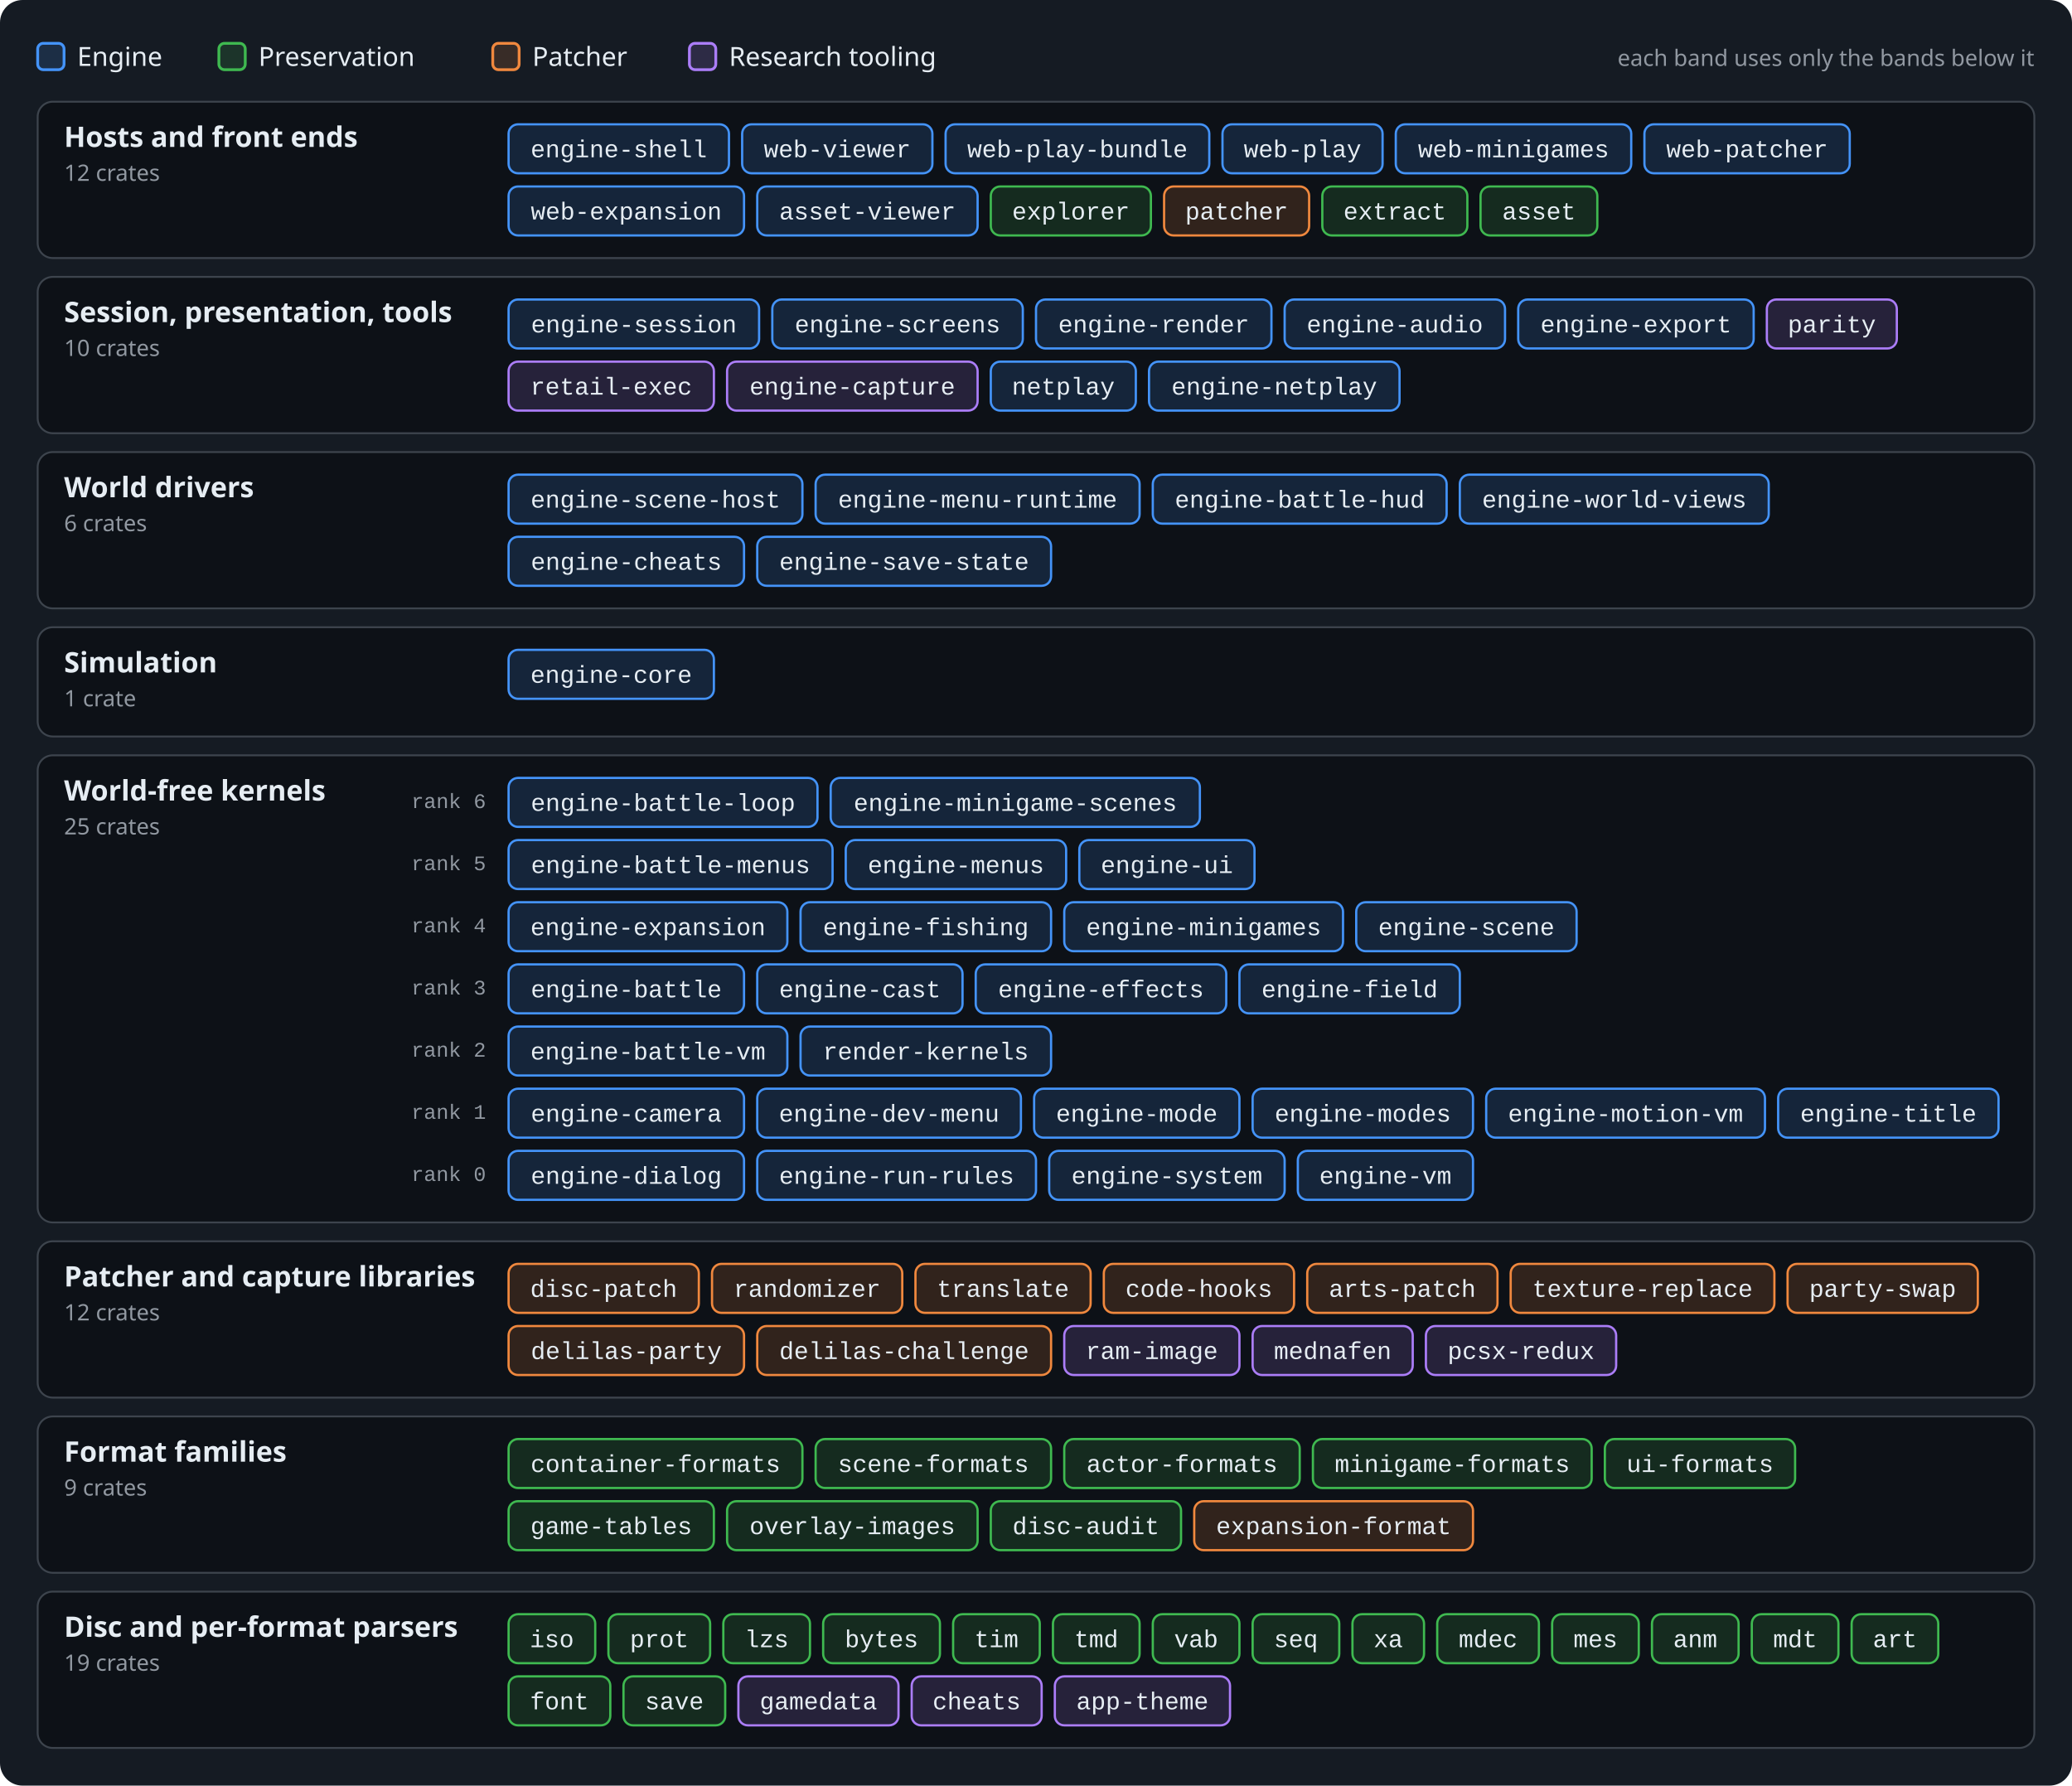
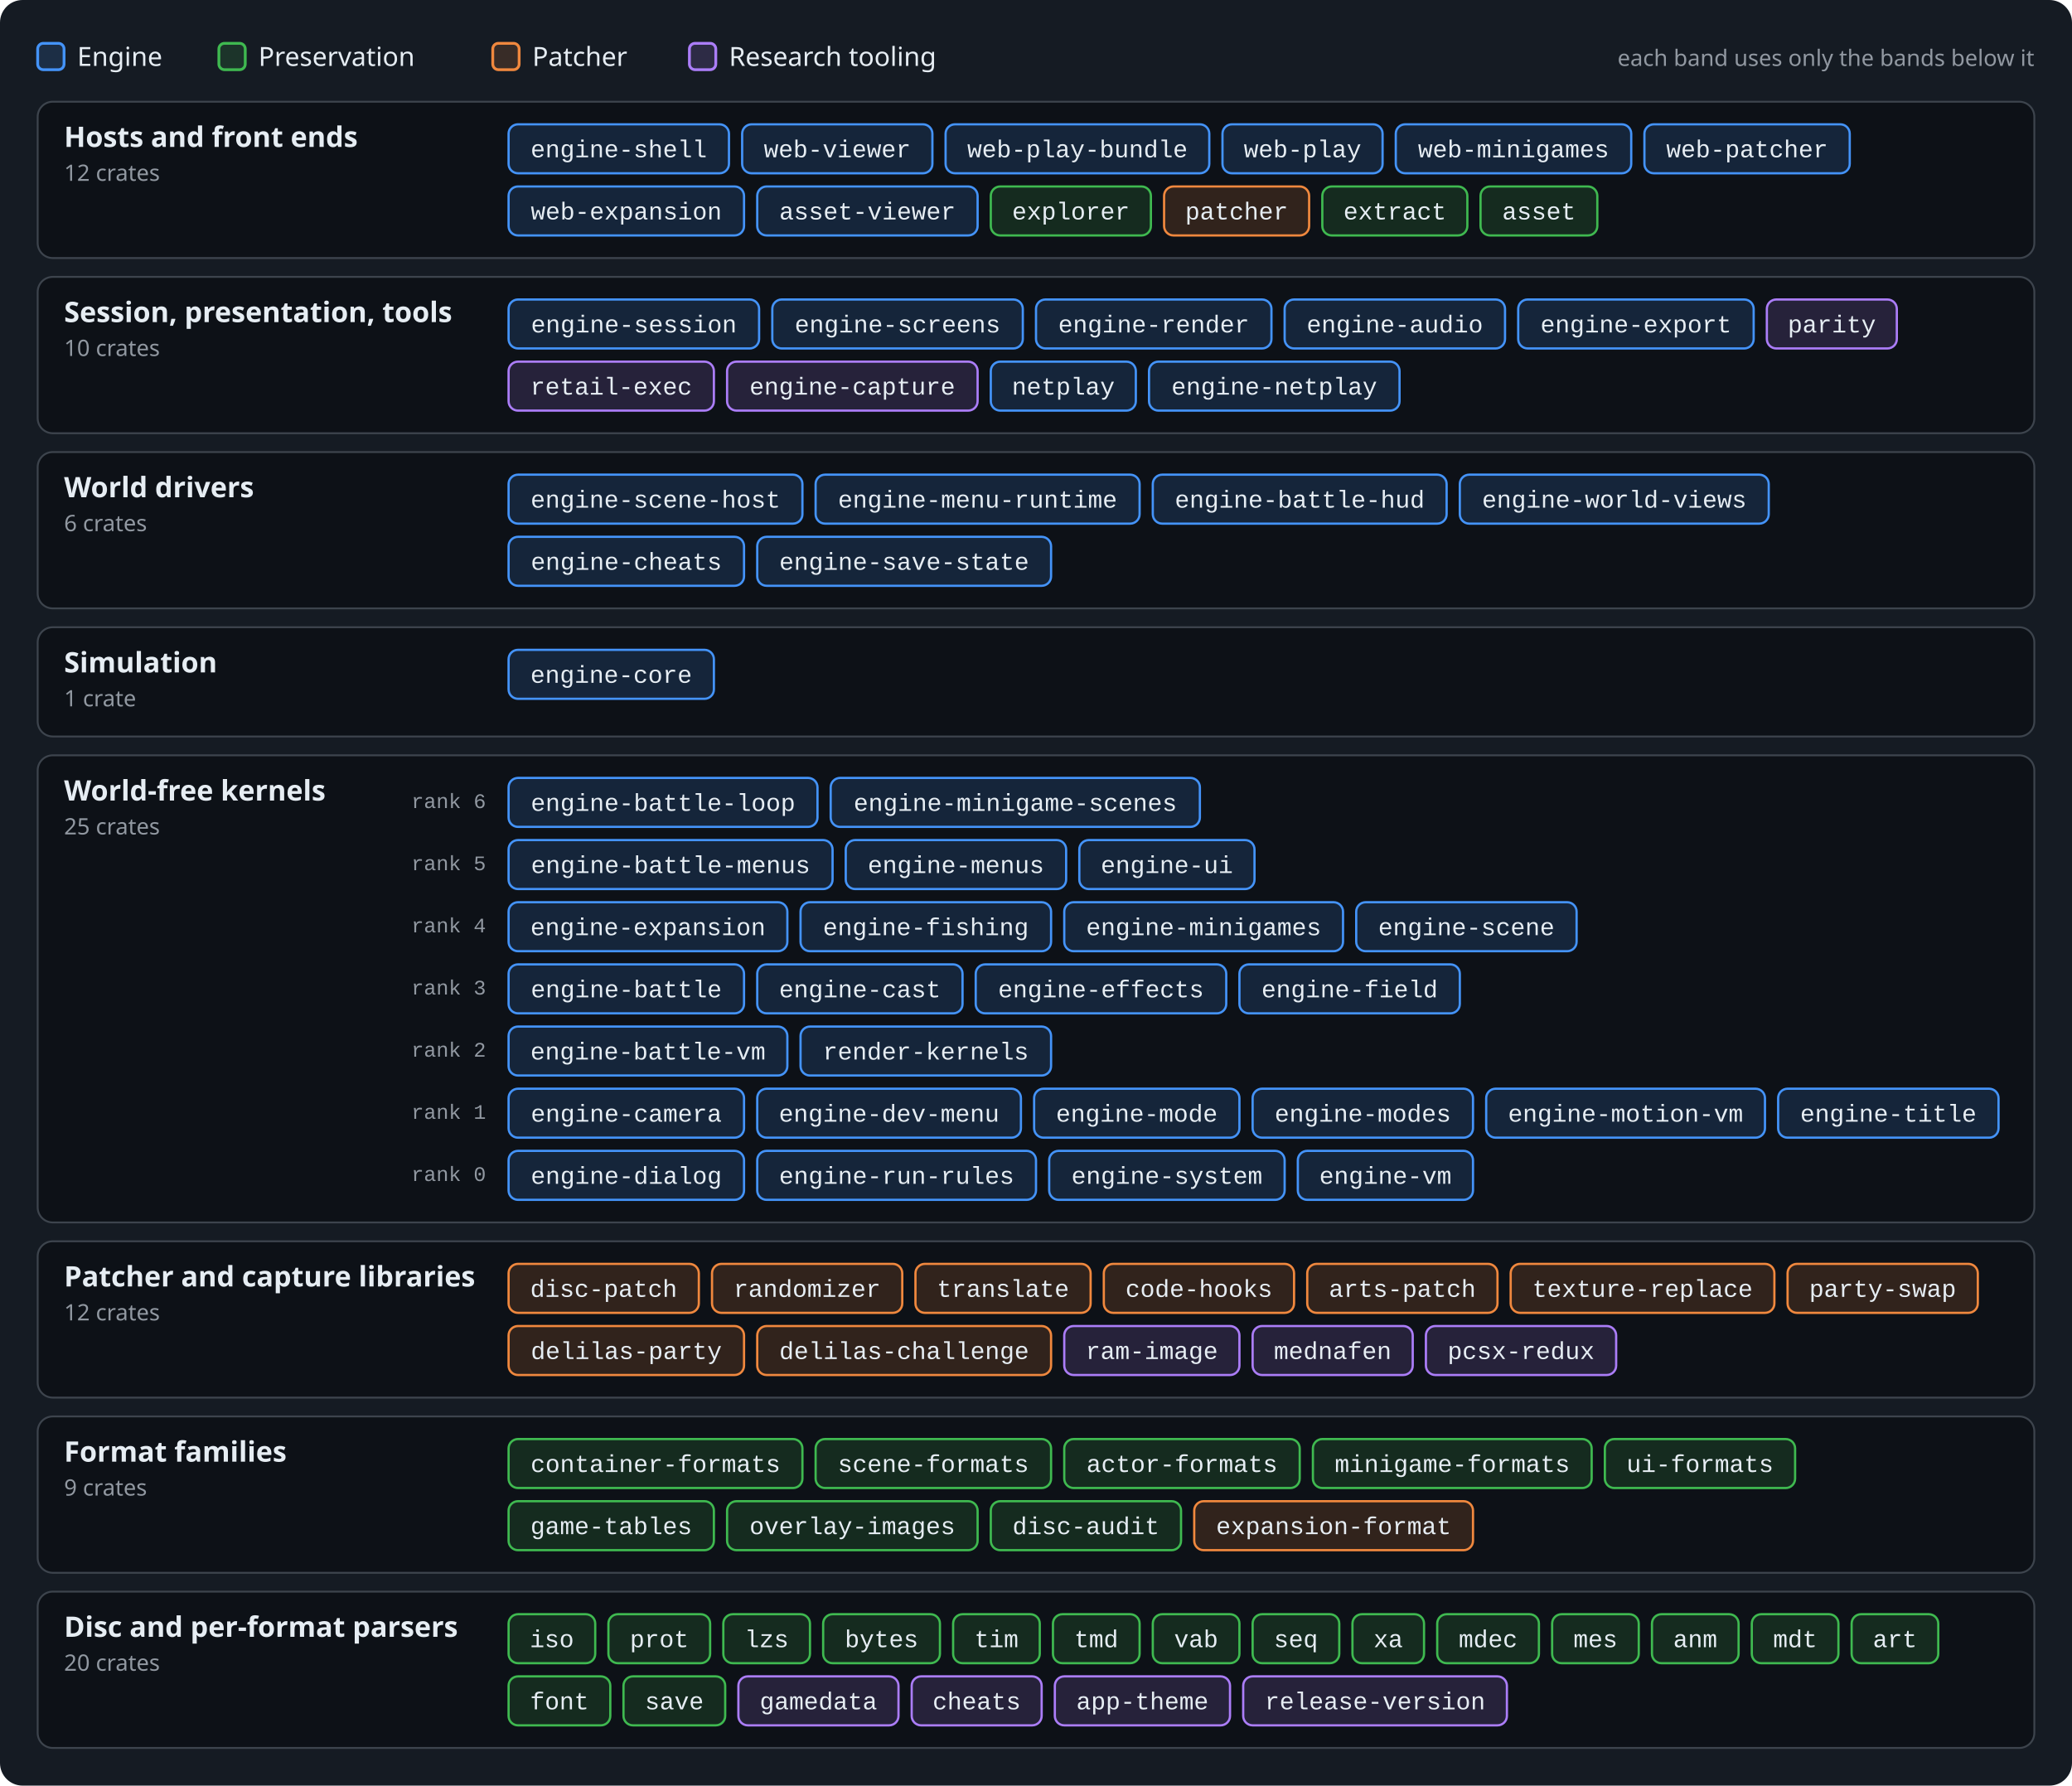
<svg xmlns="http://www.w3.org/2000/svg" viewBox="0 0 1100 948" width="1100" height="948" role="img" aria-labelledby="t d">
  <style>text{font-family:-apple-system, BlinkMacSystemFont, 'Segoe UI', 'Noto Sans', Helvetica, Arial, sans-serif;fill:#e6edf3}.ch{font-family:ui-monospace, SFMono-Regular, Menlo, Consolas, 'Liberation Mono', monospace;font-size:13px}.bt{font-size:15px;font-weight:600}.mu{font-size:12px;fill:#9198a1}.rk{font-family:ui-monospace, SFMono-Regular, Menlo, Consolas, 'Liberation Mono', monospace;font-size:11px;fill:#9198a1}.lg{font-size:14px}</style>
  <rect width="1100" height="948" rx="12" fill="#151b23" />
  <rect x="20" y="23" width="14" height="14" rx="3" fill="#4493f8" fill-opacity="0.16" stroke="#4493f8" stroke-width="1.5" />
  <text x="41" y="35" class="lg">Engine</text>
  <rect x="116.2" y="23" width="14" height="14" rx="3" fill="#3fb950" fill-opacity="0.16" stroke="#3fb950" stroke-width="1.5" />
  <text x="137.2" y="35" class="lg">Preservation</text>
  <rect x="261.6" y="23" width="14" height="14" rx="3" fill="#f0883e" fill-opacity="0.16" stroke="#f0883e" stroke-width="1.5" />
  <text x="282.6" y="35" class="lg">Patcher</text>
  <rect x="366" y="23" width="14" height="14" rx="3" fill="#ab7df8" fill-opacity="0.16" stroke="#ab7df8" stroke-width="1.5" />
  <text x="387" y="35" class="lg">Research tooling</text>
  <text x="1080" y="35" class="mu" text-anchor="end">each band uses only the bands below it</text>
  <rect x="20" y="54" width="1060" height="83" rx="8" fill="#0d1117" stroke="#3d444d" />
  <text x="34" y="78" class="bt">Hosts and front ends</text>
  <text x="34" y="96" class="mu">12 crates</text>
  <g>
    <rect x="270" y="66" width="117" height="26" rx="5" fill="#4493f8" fill-opacity="0.16" stroke="#4493f8" stroke-width="1.2" />
    <text x="328.5" y="83.5" class="ch" text-anchor="middle">engine-shell</text>
  </g>
  <g>
    <rect x="394" y="66" width="101" height="26" rx="5" fill="#4493f8" fill-opacity="0.16" stroke="#4493f8" stroke-width="1.2" />
    <text x="444.5" y="83.5" class="ch" text-anchor="middle">web-viewer</text>
  </g>
  <g>
    <rect x="502" y="66" width="140" height="26" rx="5" fill="#4493f8" fill-opacity="0.16" stroke="#4493f8" stroke-width="1.2" />
    <text x="572.0" y="83.5" class="ch" text-anchor="middle">web-play-bundle</text>
  </g>
  <g>
    <rect x="649" y="66" width="85" height="26" rx="5" fill="#4493f8" fill-opacity="0.16" stroke="#4493f8" stroke-width="1.2" />
    <text x="691.5" y="83.5" class="ch" text-anchor="middle">web-play</text>
  </g>
  <g>
    <rect x="741" y="66" width="125" height="26" rx="5" fill="#4493f8" fill-opacity="0.16" stroke="#4493f8" stroke-width="1.2" />
    <text x="803.5" y="83.5" class="ch" text-anchor="middle">web-minigames</text>
  </g>
  <g>
    <rect x="873" y="66" width="109" height="26" rx="5" fill="#4493f8" fill-opacity="0.16" stroke="#4493f8" stroke-width="1.2" />
    <text x="927.5" y="83.5" class="ch" text-anchor="middle">web-patcher</text>
  </g>
  <g>
    <rect x="270" y="99" width="125" height="26" rx="5" fill="#4493f8" fill-opacity="0.16" stroke="#4493f8" stroke-width="1.2" />
    <text x="332.5" y="116.5" class="ch" text-anchor="middle">web-expansion</text>
  </g>
  <g>
    <rect x="402" y="99" width="117" height="26" rx="5" fill="#4493f8" fill-opacity="0.16" stroke="#4493f8" stroke-width="1.2" />
    <text x="460.5" y="116.5" class="ch" text-anchor="middle">asset-viewer</text>
  </g>
  <g>
    <rect x="526" y="99" width="85" height="26" rx="5" fill="#3fb950" fill-opacity="0.16" stroke="#3fb950" stroke-width="1.2" />
    <text x="568.5" y="116.5" class="ch" text-anchor="middle">explorer</text>
  </g>
  <g>
    <rect x="618" y="99" width="77" height="26" rx="5" fill="#f0883e" fill-opacity="0.16" stroke="#f0883e" stroke-width="1.2" />
    <text x="656.5" y="116.5" class="ch" text-anchor="middle">patcher</text>
  </g>
  <g>
    <rect x="702" y="99" width="77" height="26" rx="5" fill="#3fb950" fill-opacity="0.16" stroke="#3fb950" stroke-width="1.2" />
    <text x="740.5" y="116.5" class="ch" text-anchor="middle">extract</text>
  </g>
  <g>
    <rect x="786" y="99" width="62" height="26" rx="5" fill="#3fb950" fill-opacity="0.16" stroke="#3fb950" stroke-width="1.2" />
    <text x="817.0" y="116.5" class="ch" text-anchor="middle">asset</text>
  </g>
  <rect x="20" y="147" width="1060" height="83" rx="8" fill="#0d1117" stroke="#3d444d" />
  <text x="34" y="171" class="bt">Session, presentation, tools</text>
  <text x="34" y="189" class="mu">10 crates</text>
  <g>
    <rect x="270" y="159" width="133" height="26" rx="5" fill="#4493f8" fill-opacity="0.16" stroke="#4493f8" stroke-width="1.2" />
    <text x="336.5" y="176.5" class="ch" text-anchor="middle">engine-session</text>
  </g>
  <g>
    <rect x="410" y="159" width="133" height="26" rx="5" fill="#4493f8" fill-opacity="0.16" stroke="#4493f8" stroke-width="1.2" />
    <text x="476.5" y="176.5" class="ch" text-anchor="middle">engine-screens</text>
  </g>
  <g>
    <rect x="550" y="159" width="125" height="26" rx="5" fill="#4493f8" fill-opacity="0.16" stroke="#4493f8" stroke-width="1.2" />
    <text x="612.5" y="176.5" class="ch" text-anchor="middle">engine-render</text>
  </g>
  <g>
    <rect x="682" y="159" width="117" height="26" rx="5" fill="#4493f8" fill-opacity="0.16" stroke="#4493f8" stroke-width="1.2" />
    <text x="740.5" y="176.5" class="ch" text-anchor="middle">engine-audio</text>
  </g>
  <g>
    <rect x="806" y="159" width="125" height="26" rx="5" fill="#4493f8" fill-opacity="0.16" stroke="#4493f8" stroke-width="1.2" />
    <text x="868.5" y="176.5" class="ch" text-anchor="middle">engine-export</text>
  </g>
  <g>
    <rect x="938" y="159" width="69" height="26" rx="5" fill="#ab7df8" fill-opacity="0.16" stroke="#ab7df8" stroke-width="1.2" />
    <text x="972.5" y="176.5" class="ch" text-anchor="middle">parity</text>
  </g>
  <g>
    <rect x="270" y="192" width="109" height="26" rx="5" fill="#ab7df8" fill-opacity="0.16" stroke="#ab7df8" stroke-width="1.2" />
    <text x="324.5" y="209.5" class="ch" text-anchor="middle">retail-exec</text>
  </g>
  <g>
    <rect x="386" y="192" width="133" height="26" rx="5" fill="#ab7df8" fill-opacity="0.16" stroke="#ab7df8" stroke-width="1.2" />
    <text x="452.5" y="209.5" class="ch" text-anchor="middle">engine-capture</text>
  </g>
  <g>
    <rect x="526" y="192" width="77" height="26" rx="5" fill="#4493f8" fill-opacity="0.16" stroke="#4493f8" stroke-width="1.2" />
    <text x="564.5" y="209.5" class="ch" text-anchor="middle">netplay</text>
  </g>
  <g>
    <rect x="610" y="192" width="133" height="26" rx="5" fill="#4493f8" fill-opacity="0.16" stroke="#4493f8" stroke-width="1.2" />
    <text x="676.5" y="209.5" class="ch" text-anchor="middle">engine-netplay</text>
  </g>
  <rect x="20" y="240" width="1060" height="83" rx="8" fill="#0d1117" stroke="#3d444d" />
  <text x="34" y="264" class="bt">World drivers</text>
  <text x="34" y="282" class="mu">6 crates</text>
  <g>
    <rect x="270" y="252" width="156" height="26" rx="5" fill="#4493f8" fill-opacity="0.16" stroke="#4493f8" stroke-width="1.2" />
    <text x="348.0" y="269.5" class="ch" text-anchor="middle">engine-scene-host</text>
  </g>
  <g>
    <rect x="433" y="252" width="172" height="26" rx="5" fill="#4493f8" fill-opacity="0.16" stroke="#4493f8" stroke-width="1.2" />
    <text x="519.0" y="269.5" class="ch" text-anchor="middle">engine-menu-runtime</text>
  </g>
  <g>
    <rect x="612" y="252" width="156" height="26" rx="5" fill="#4493f8" fill-opacity="0.16" stroke="#4493f8" stroke-width="1.2" />
    <text x="690.0" y="269.5" class="ch" text-anchor="middle">engine-battle-hud</text>
  </g>
  <g>
    <rect x="775" y="252" width="164" height="26" rx="5" fill="#4493f8" fill-opacity="0.16" stroke="#4493f8" stroke-width="1.2" />
    <text x="857.0" y="269.5" class="ch" text-anchor="middle">engine-world-views</text>
  </g>
  <g>
    <rect x="270" y="285" width="125" height="26" rx="5" fill="#4493f8" fill-opacity="0.16" stroke="#4493f8" stroke-width="1.2" />
    <text x="332.5" y="302.5" class="ch" text-anchor="middle">engine-cheats</text>
  </g>
  <g>
    <rect x="402" y="285" width="156" height="26" rx="5" fill="#4493f8" fill-opacity="0.16" stroke="#4493f8" stroke-width="1.2" />
    <text x="480.0" y="302.5" class="ch" text-anchor="middle">engine-save-state</text>
  </g>
  <rect x="20" y="333" width="1060" height="58" rx="8" fill="#0d1117" stroke="#3d444d" />
  <text x="34" y="357" class="bt">Simulation</text>
  <text x="34" y="375" class="mu">1 crate</text>
  <g>
    <rect x="270" y="345" width="109" height="26" rx="5" fill="#4493f8" fill-opacity="0.16" stroke="#4493f8" stroke-width="1.2" />
    <text x="324.5" y="362.5" class="ch" text-anchor="middle">engine-core</text>
  </g>
  <rect x="20" y="401" width="1060" height="248" rx="8" fill="#0d1117" stroke="#3d444d" />
  <text x="34" y="425" class="bt">World-free kernels</text>
  <text x="34" y="443" class="mu">25 crates</text>
  <text x="258" y="429" class="rk" text-anchor="end">rank 6</text>
  <g>
    <rect x="270" y="413" width="164" height="26" rx="5" fill="#4493f8" fill-opacity="0.16" stroke="#4493f8" stroke-width="1.2" />
    <text x="352.0" y="430.5" class="ch" text-anchor="middle">engine-battle-loop</text>
  </g>
  <g>
    <rect x="441" y="413" width="196" height="26" rx="5" fill="#4493f8" fill-opacity="0.16" stroke="#4493f8" stroke-width="1.2" />
    <text x="539.0" y="430.5" class="ch" text-anchor="middle">engine-minigame-scenes</text>
  </g>
  <text x="258" y="462" class="rk" text-anchor="end">rank 5</text>
  <g>
    <rect x="270" y="446" width="172" height="26" rx="5" fill="#4493f8" fill-opacity="0.16" stroke="#4493f8" stroke-width="1.2" />
    <text x="356.0" y="463.5" class="ch" text-anchor="middle">engine-battle-menus</text>
  </g>
  <g>
    <rect x="449" y="446" width="117" height="26" rx="5" fill="#4493f8" fill-opacity="0.16" stroke="#4493f8" stroke-width="1.2" />
    <text x="507.5" y="463.5" class="ch" text-anchor="middle">engine-menus</text>
  </g>
  <g>
    <rect x="573" y="446" width="93" height="26" rx="5" fill="#4493f8" fill-opacity="0.16" stroke="#4493f8" stroke-width="1.2" />
    <text x="619.5" y="463.5" class="ch" text-anchor="middle">engine-ui</text>
  </g>
  <text x="258" y="495" class="rk" text-anchor="end">rank 4</text>
  <g>
    <rect x="270" y="479" width="148" height="26" rx="5" fill="#4493f8" fill-opacity="0.16" stroke="#4493f8" stroke-width="1.2" />
    <text x="344.0" y="496.5" class="ch" text-anchor="middle">engine-expansion</text>
  </g>
  <g>
    <rect x="425" y="479" width="133" height="26" rx="5" fill="#4493f8" fill-opacity="0.16" stroke="#4493f8" stroke-width="1.2" />
    <text x="491.5" y="496.5" class="ch" text-anchor="middle">engine-fishing</text>
  </g>
  <g>
    <rect x="565" y="479" width="148" height="26" rx="5" fill="#4493f8" fill-opacity="0.16" stroke="#4493f8" stroke-width="1.2" />
    <text x="639.0" y="496.5" class="ch" text-anchor="middle">engine-minigames</text>
  </g>
  <g>
    <rect x="720" y="479" width="117" height="26" rx="5" fill="#4493f8" fill-opacity="0.16" stroke="#4493f8" stroke-width="1.2" />
    <text x="778.5" y="496.5" class="ch" text-anchor="middle">engine-scene</text>
  </g>
  <text x="258" y="528" class="rk" text-anchor="end">rank 3</text>
  <g>
    <rect x="270" y="512" width="125" height="26" rx="5" fill="#4493f8" fill-opacity="0.16" stroke="#4493f8" stroke-width="1.2" />
    <text x="332.5" y="529.5" class="ch" text-anchor="middle">engine-battle</text>
  </g>
  <g>
    <rect x="402" y="512" width="109" height="26" rx="5" fill="#4493f8" fill-opacity="0.16" stroke="#4493f8" stroke-width="1.2" />
    <text x="456.5" y="529.5" class="ch" text-anchor="middle">engine-cast</text>
  </g>
  <g>
    <rect x="518" y="512" width="133" height="26" rx="5" fill="#4493f8" fill-opacity="0.16" stroke="#4493f8" stroke-width="1.2" />
    <text x="584.5" y="529.5" class="ch" text-anchor="middle">engine-effects</text>
  </g>
  <g>
    <rect x="658" y="512" width="117" height="26" rx="5" fill="#4493f8" fill-opacity="0.16" stroke="#4493f8" stroke-width="1.2" />
    <text x="716.5" y="529.5" class="ch" text-anchor="middle">engine-field</text>
  </g>
  <text x="258" y="561" class="rk" text-anchor="end">rank 2</text>
  <g>
    <rect x="270" y="545" width="148" height="26" rx="5" fill="#4493f8" fill-opacity="0.16" stroke="#4493f8" stroke-width="1.2" />
    <text x="344.0" y="562.5" class="ch" text-anchor="middle">engine-battle-vm</text>
  </g>
  <g>
    <rect x="425" y="545" width="133" height="26" rx="5" fill="#4493f8" fill-opacity="0.16" stroke="#4493f8" stroke-width="1.2" />
    <text x="491.5" y="562.5" class="ch" text-anchor="middle">render-kernels</text>
  </g>
  <text x="258" y="594" class="rk" text-anchor="end">rank 1</text>
  <g>
    <rect x="270" y="578" width="125" height="26" rx="5" fill="#4493f8" fill-opacity="0.16" stroke="#4493f8" stroke-width="1.2" />
    <text x="332.5" y="595.5" class="ch" text-anchor="middle">engine-camera</text>
  </g>
  <g>
    <rect x="402" y="578" width="140" height="26" rx="5" fill="#4493f8" fill-opacity="0.16" stroke="#4493f8" stroke-width="1.2" />
    <text x="472.0" y="595.5" class="ch" text-anchor="middle">engine-dev-menu</text>
  </g>
  <g>
    <rect x="549" y="578" width="109" height="26" rx="5" fill="#4493f8" fill-opacity="0.16" stroke="#4493f8" stroke-width="1.2" />
    <text x="603.5" y="595.5" class="ch" text-anchor="middle">engine-mode</text>
  </g>
  <g>
    <rect x="665" y="578" width="117" height="26" rx="5" fill="#4493f8" fill-opacity="0.16" stroke="#4493f8" stroke-width="1.2" />
    <text x="723.5" y="595.5" class="ch" text-anchor="middle">engine-modes</text>
  </g>
  <g>
    <rect x="789" y="578" width="148" height="26" rx="5" fill="#4493f8" fill-opacity="0.16" stroke="#4493f8" stroke-width="1.2" />
    <text x="863.0" y="595.5" class="ch" text-anchor="middle">engine-motion-vm</text>
  </g>
  <g>
    <rect x="944" y="578" width="117" height="26" rx="5" fill="#4493f8" fill-opacity="0.16" stroke="#4493f8" stroke-width="1.2" />
    <text x="1002.5" y="595.5" class="ch" text-anchor="middle">engine-title</text>
  </g>
  <text x="258" y="627" class="rk" text-anchor="end">rank 0</text>
  <g>
    <rect x="270" y="611" width="125" height="26" rx="5" fill="#4493f8" fill-opacity="0.16" stroke="#4493f8" stroke-width="1.2" />
    <text x="332.5" y="628.5" class="ch" text-anchor="middle">engine-dialog</text>
  </g>
  <g>
    <rect x="402" y="611" width="148" height="26" rx="5" fill="#4493f8" fill-opacity="0.16" stroke="#4493f8" stroke-width="1.2" />
    <text x="476.0" y="628.5" class="ch" text-anchor="middle">engine-run-rules</text>
  </g>
  <g>
    <rect x="557" y="611" width="125" height="26" rx="5" fill="#4493f8" fill-opacity="0.16" stroke="#4493f8" stroke-width="1.2" />
    <text x="619.5" y="628.5" class="ch" text-anchor="middle">engine-system</text>
  </g>
  <g>
    <rect x="689" y="611" width="93" height="26" rx="5" fill="#4493f8" fill-opacity="0.16" stroke="#4493f8" stroke-width="1.2" />
    <text x="735.5" y="628.5" class="ch" text-anchor="middle">engine-vm</text>
  </g>
  <rect x="20" y="659" width="1060" height="83" rx="8" fill="#0d1117" stroke="#3d444d" />
  <text x="34" y="683" class="bt">Patcher and capture libraries</text>
  <text x="34" y="701" class="mu">12 crates</text>
  <g>
    <rect x="270" y="671" width="101" height="26" rx="5" fill="#f0883e" fill-opacity="0.16" stroke="#f0883e" stroke-width="1.2" />
    <text x="320.5" y="688.5" class="ch" text-anchor="middle">disc-patch</text>
  </g>
  <g>
    <rect x="378" y="671" width="101" height="26" rx="5" fill="#f0883e" fill-opacity="0.16" stroke="#f0883e" stroke-width="1.2" />
    <text x="428.5" y="688.5" class="ch" text-anchor="middle">randomizer</text>
  </g>
  <g>
    <rect x="486" y="671" width="93" height="26" rx="5" fill="#f0883e" fill-opacity="0.16" stroke="#f0883e" stroke-width="1.2" />
    <text x="532.5" y="688.5" class="ch" text-anchor="middle">translate</text>
  </g>
  <g>
    <rect x="586" y="671" width="101" height="26" rx="5" fill="#f0883e" fill-opacity="0.16" stroke="#f0883e" stroke-width="1.2" />
    <text x="636.5" y="688.5" class="ch" text-anchor="middle">code-hooks</text>
  </g>
  <g>
    <rect x="694" y="671" width="101" height="26" rx="5" fill="#f0883e" fill-opacity="0.16" stroke="#f0883e" stroke-width="1.2" />
    <text x="744.5" y="688.5" class="ch" text-anchor="middle">arts-patch</text>
  </g>
  <g>
    <rect x="802" y="671" width="140" height="26" rx="5" fill="#f0883e" fill-opacity="0.16" stroke="#f0883e" stroke-width="1.2" />
    <text x="872.0" y="688.5" class="ch" text-anchor="middle">texture-replace</text>
  </g>
  <g>
    <rect x="949" y="671" width="101" height="26" rx="5" fill="#f0883e" fill-opacity="0.16" stroke="#f0883e" stroke-width="1.2" />
    <text x="999.5" y="688.5" class="ch" text-anchor="middle">party-swap</text>
  </g>
  <g>
    <rect x="270" y="704" width="125" height="26" rx="5" fill="#f0883e" fill-opacity="0.16" stroke="#f0883e" stroke-width="1.2" />
    <text x="332.5" y="721.5" class="ch" text-anchor="middle">delilas-party</text>
  </g>
  <g>
    <rect x="402" y="704" width="156" height="26" rx="5" fill="#f0883e" fill-opacity="0.16" stroke="#f0883e" stroke-width="1.2" />
    <text x="480.0" y="721.5" class="ch" text-anchor="middle">delilas-challenge</text>
  </g>
  <g>
    <rect x="565" y="704" width="93" height="26" rx="5" fill="#ab7df8" fill-opacity="0.16" stroke="#ab7df8" stroke-width="1.2" />
    <text x="611.5" y="721.5" class="ch" text-anchor="middle">ram-image</text>
  </g>
  <g>
    <rect x="665" y="704" width="85" height="26" rx="5" fill="#ab7df8" fill-opacity="0.16" stroke="#ab7df8" stroke-width="1.2" />
    <text x="707.5" y="721.5" class="ch" text-anchor="middle">mednafen</text>
  </g>
  <g>
    <rect x="757" y="704" width="101" height="26" rx="5" fill="#ab7df8" fill-opacity="0.16" stroke="#ab7df8" stroke-width="1.2" />
    <text x="807.5" y="721.5" class="ch" text-anchor="middle">pcsx-redux</text>
  </g>
  <rect x="20" y="752" width="1060" height="83" rx="8" fill="#0d1117" stroke="#3d444d" />
  <text x="34" y="776" class="bt">Format families</text>
  <text x="34" y="794" class="mu">9 crates</text>
  <g>
    <rect x="270" y="764" width="156" height="26" rx="5" fill="#3fb950" fill-opacity="0.16" stroke="#3fb950" stroke-width="1.2" />
    <text x="348.0" y="781.5" class="ch" text-anchor="middle">container-formats</text>
  </g>
  <g>
    <rect x="433" y="764" width="125" height="26" rx="5" fill="#3fb950" fill-opacity="0.16" stroke="#3fb950" stroke-width="1.2" />
    <text x="495.5" y="781.5" class="ch" text-anchor="middle">scene-formats</text>
  </g>
  <g>
    <rect x="565" y="764" width="125" height="26" rx="5" fill="#3fb950" fill-opacity="0.16" stroke="#3fb950" stroke-width="1.2" />
    <text x="627.5" y="781.5" class="ch" text-anchor="middle">actor-formats</text>
  </g>
  <g>
    <rect x="697" y="764" width="148" height="26" rx="5" fill="#3fb950" fill-opacity="0.16" stroke="#3fb950" stroke-width="1.2" />
    <text x="771.0" y="781.5" class="ch" text-anchor="middle">minigame-formats</text>
  </g>
  <g>
    <rect x="852" y="764" width="101" height="26" rx="5" fill="#3fb950" fill-opacity="0.16" stroke="#3fb950" stroke-width="1.2" />
    <text x="902.5" y="781.5" class="ch" text-anchor="middle">ui-formats</text>
  </g>
  <g>
    <rect x="270" y="797" width="109" height="26" rx="5" fill="#3fb950" fill-opacity="0.16" stroke="#3fb950" stroke-width="1.2" />
    <text x="324.5" y="814.5" class="ch" text-anchor="middle">game-tables</text>
  </g>
  <g>
    <rect x="386" y="797" width="133" height="26" rx="5" fill="#3fb950" fill-opacity="0.16" stroke="#3fb950" stroke-width="1.2" />
    <text x="452.5" y="814.5" class="ch" text-anchor="middle">overlay-images</text>
  </g>
  <g>
    <rect x="526" y="797" width="101" height="26" rx="5" fill="#3fb950" fill-opacity="0.16" stroke="#3fb950" stroke-width="1.2" />
    <text x="576.5" y="814.5" class="ch" text-anchor="middle">disc-audit</text>
  </g>
  <g>
    <rect x="634" y="797" width="148" height="26" rx="5" fill="#f0883e" fill-opacity="0.16" stroke="#f0883e" stroke-width="1.2" />
    <text x="708.0" y="814.5" class="ch" text-anchor="middle">expansion-format</text>
  </g>
  <rect x="20" y="845" width="1060" height="83" rx="8" fill="#0d1117" stroke="#3d444d" />
  <text x="34" y="869" class="bt">Disc and per-format parsers</text>
-   <text x="34" y="887" class="mu">19 crates</text>
+   <text x="34" y="887" class="mu">20 crates</text>
  <g>
    <rect x="270" y="857" width="46" height="26" rx="5" fill="#3fb950" fill-opacity="0.16" stroke="#3fb950" stroke-width="1.2" />
    <text x="293.0" y="874.5" class="ch" text-anchor="middle">iso</text>
  </g>
  <g>
    <rect x="323" y="857" width="54" height="26" rx="5" fill="#3fb950" fill-opacity="0.16" stroke="#3fb950" stroke-width="1.2" />
    <text x="350.0" y="874.5" class="ch" text-anchor="middle">prot</text>
  </g>
  <g>
    <rect x="384" y="857" width="46" height="26" rx="5" fill="#3fb950" fill-opacity="0.16" stroke="#3fb950" stroke-width="1.2" />
    <text x="407.0" y="874.5" class="ch" text-anchor="middle">lzs</text>
  </g>
  <g>
    <rect x="437" y="857" width="62" height="26" rx="5" fill="#3fb950" fill-opacity="0.16" stroke="#3fb950" stroke-width="1.2" />
    <text x="468.0" y="874.5" class="ch" text-anchor="middle">bytes</text>
  </g>
  <g>
    <rect x="506" y="857" width="46" height="26" rx="5" fill="#3fb950" fill-opacity="0.16" stroke="#3fb950" stroke-width="1.2" />
    <text x="529.0" y="874.5" class="ch" text-anchor="middle">tim</text>
  </g>
  <g>
    <rect x="559" y="857" width="46" height="26" rx="5" fill="#3fb950" fill-opacity="0.16" stroke="#3fb950" stroke-width="1.2" />
    <text x="582.0" y="874.5" class="ch" text-anchor="middle">tmd</text>
  </g>
  <g>
    <rect x="612" y="857" width="46" height="26" rx="5" fill="#3fb950" fill-opacity="0.16" stroke="#3fb950" stroke-width="1.2" />
    <text x="635.0" y="874.5" class="ch" text-anchor="middle">vab</text>
  </g>
  <g>
    <rect x="665" y="857" width="46" height="26" rx="5" fill="#3fb950" fill-opacity="0.16" stroke="#3fb950" stroke-width="1.2" />
    <text x="688.0" y="874.5" class="ch" text-anchor="middle">seq</text>
  </g>
  <g>
    <rect x="718" y="857" width="38" height="26" rx="5" fill="#3fb950" fill-opacity="0.16" stroke="#3fb950" stroke-width="1.2" />
    <text x="737.0" y="874.5" class="ch" text-anchor="middle">xa</text>
  </g>
  <g>
    <rect x="763" y="857" width="54" height="26" rx="5" fill="#3fb950" fill-opacity="0.16" stroke="#3fb950" stroke-width="1.2" />
    <text x="790.0" y="874.5" class="ch" text-anchor="middle">mdec</text>
  </g>
  <g>
    <rect x="824" y="857" width="46" height="26" rx="5" fill="#3fb950" fill-opacity="0.16" stroke="#3fb950" stroke-width="1.2" />
    <text x="847.0" y="874.5" class="ch" text-anchor="middle">mes</text>
  </g>
  <g>
    <rect x="877" y="857" width="46" height="26" rx="5" fill="#3fb950" fill-opacity="0.16" stroke="#3fb950" stroke-width="1.2" />
    <text x="900.0" y="874.5" class="ch" text-anchor="middle">anm</text>
  </g>
  <g>
    <rect x="930" y="857" width="46" height="26" rx="5" fill="#3fb950" fill-opacity="0.16" stroke="#3fb950" stroke-width="1.2" />
    <text x="953.0" y="874.5" class="ch" text-anchor="middle">mdt</text>
  </g>
  <g>
    <rect x="983" y="857" width="46" height="26" rx="5" fill="#3fb950" fill-opacity="0.16" stroke="#3fb950" stroke-width="1.2" />
    <text x="1006.0" y="874.5" class="ch" text-anchor="middle">art</text>
  </g>
  <g>
    <rect x="270" y="890" width="54" height="26" rx="5" fill="#3fb950" fill-opacity="0.16" stroke="#3fb950" stroke-width="1.2" />
    <text x="297.0" y="907.5" class="ch" text-anchor="middle">font</text>
  </g>
  <g>
    <rect x="331" y="890" width="54" height="26" rx="5" fill="#3fb950" fill-opacity="0.16" stroke="#3fb950" stroke-width="1.2" />
    <text x="358.0" y="907.5" class="ch" text-anchor="middle">save</text>
  </g>
  <g>
    <rect x="392" y="890" width="85" height="26" rx="5" fill="#ab7df8" fill-opacity="0.16" stroke="#ab7df8" stroke-width="1.2" />
    <text x="434.5" y="907.5" class="ch" text-anchor="middle">gamedata</text>
  </g>
  <g>
    <rect x="484" y="890" width="69" height="26" rx="5" fill="#ab7df8" fill-opacity="0.16" stroke="#ab7df8" stroke-width="1.2" />
    <text x="518.5" y="907.5" class="ch" text-anchor="middle">cheats</text>
  </g>
  <g>
    <rect x="560" y="890" width="93" height="26" rx="5" fill="#ab7df8" fill-opacity="0.16" stroke="#ab7df8" stroke-width="1.2" />
    <text x="606.5" y="907.5" class="ch" text-anchor="middle">app-theme</text>
  </g>
+   <g>
+     <rect x="660" y="890" width="140" height="26" rx="5" fill="#ab7df8" fill-opacity="0.16" stroke="#ab7df8" stroke-width="1.2" />
+     <text x="730.0" y="907.5" class="ch" text-anchor="middle">release-version</text>
+   </g>
</svg>
